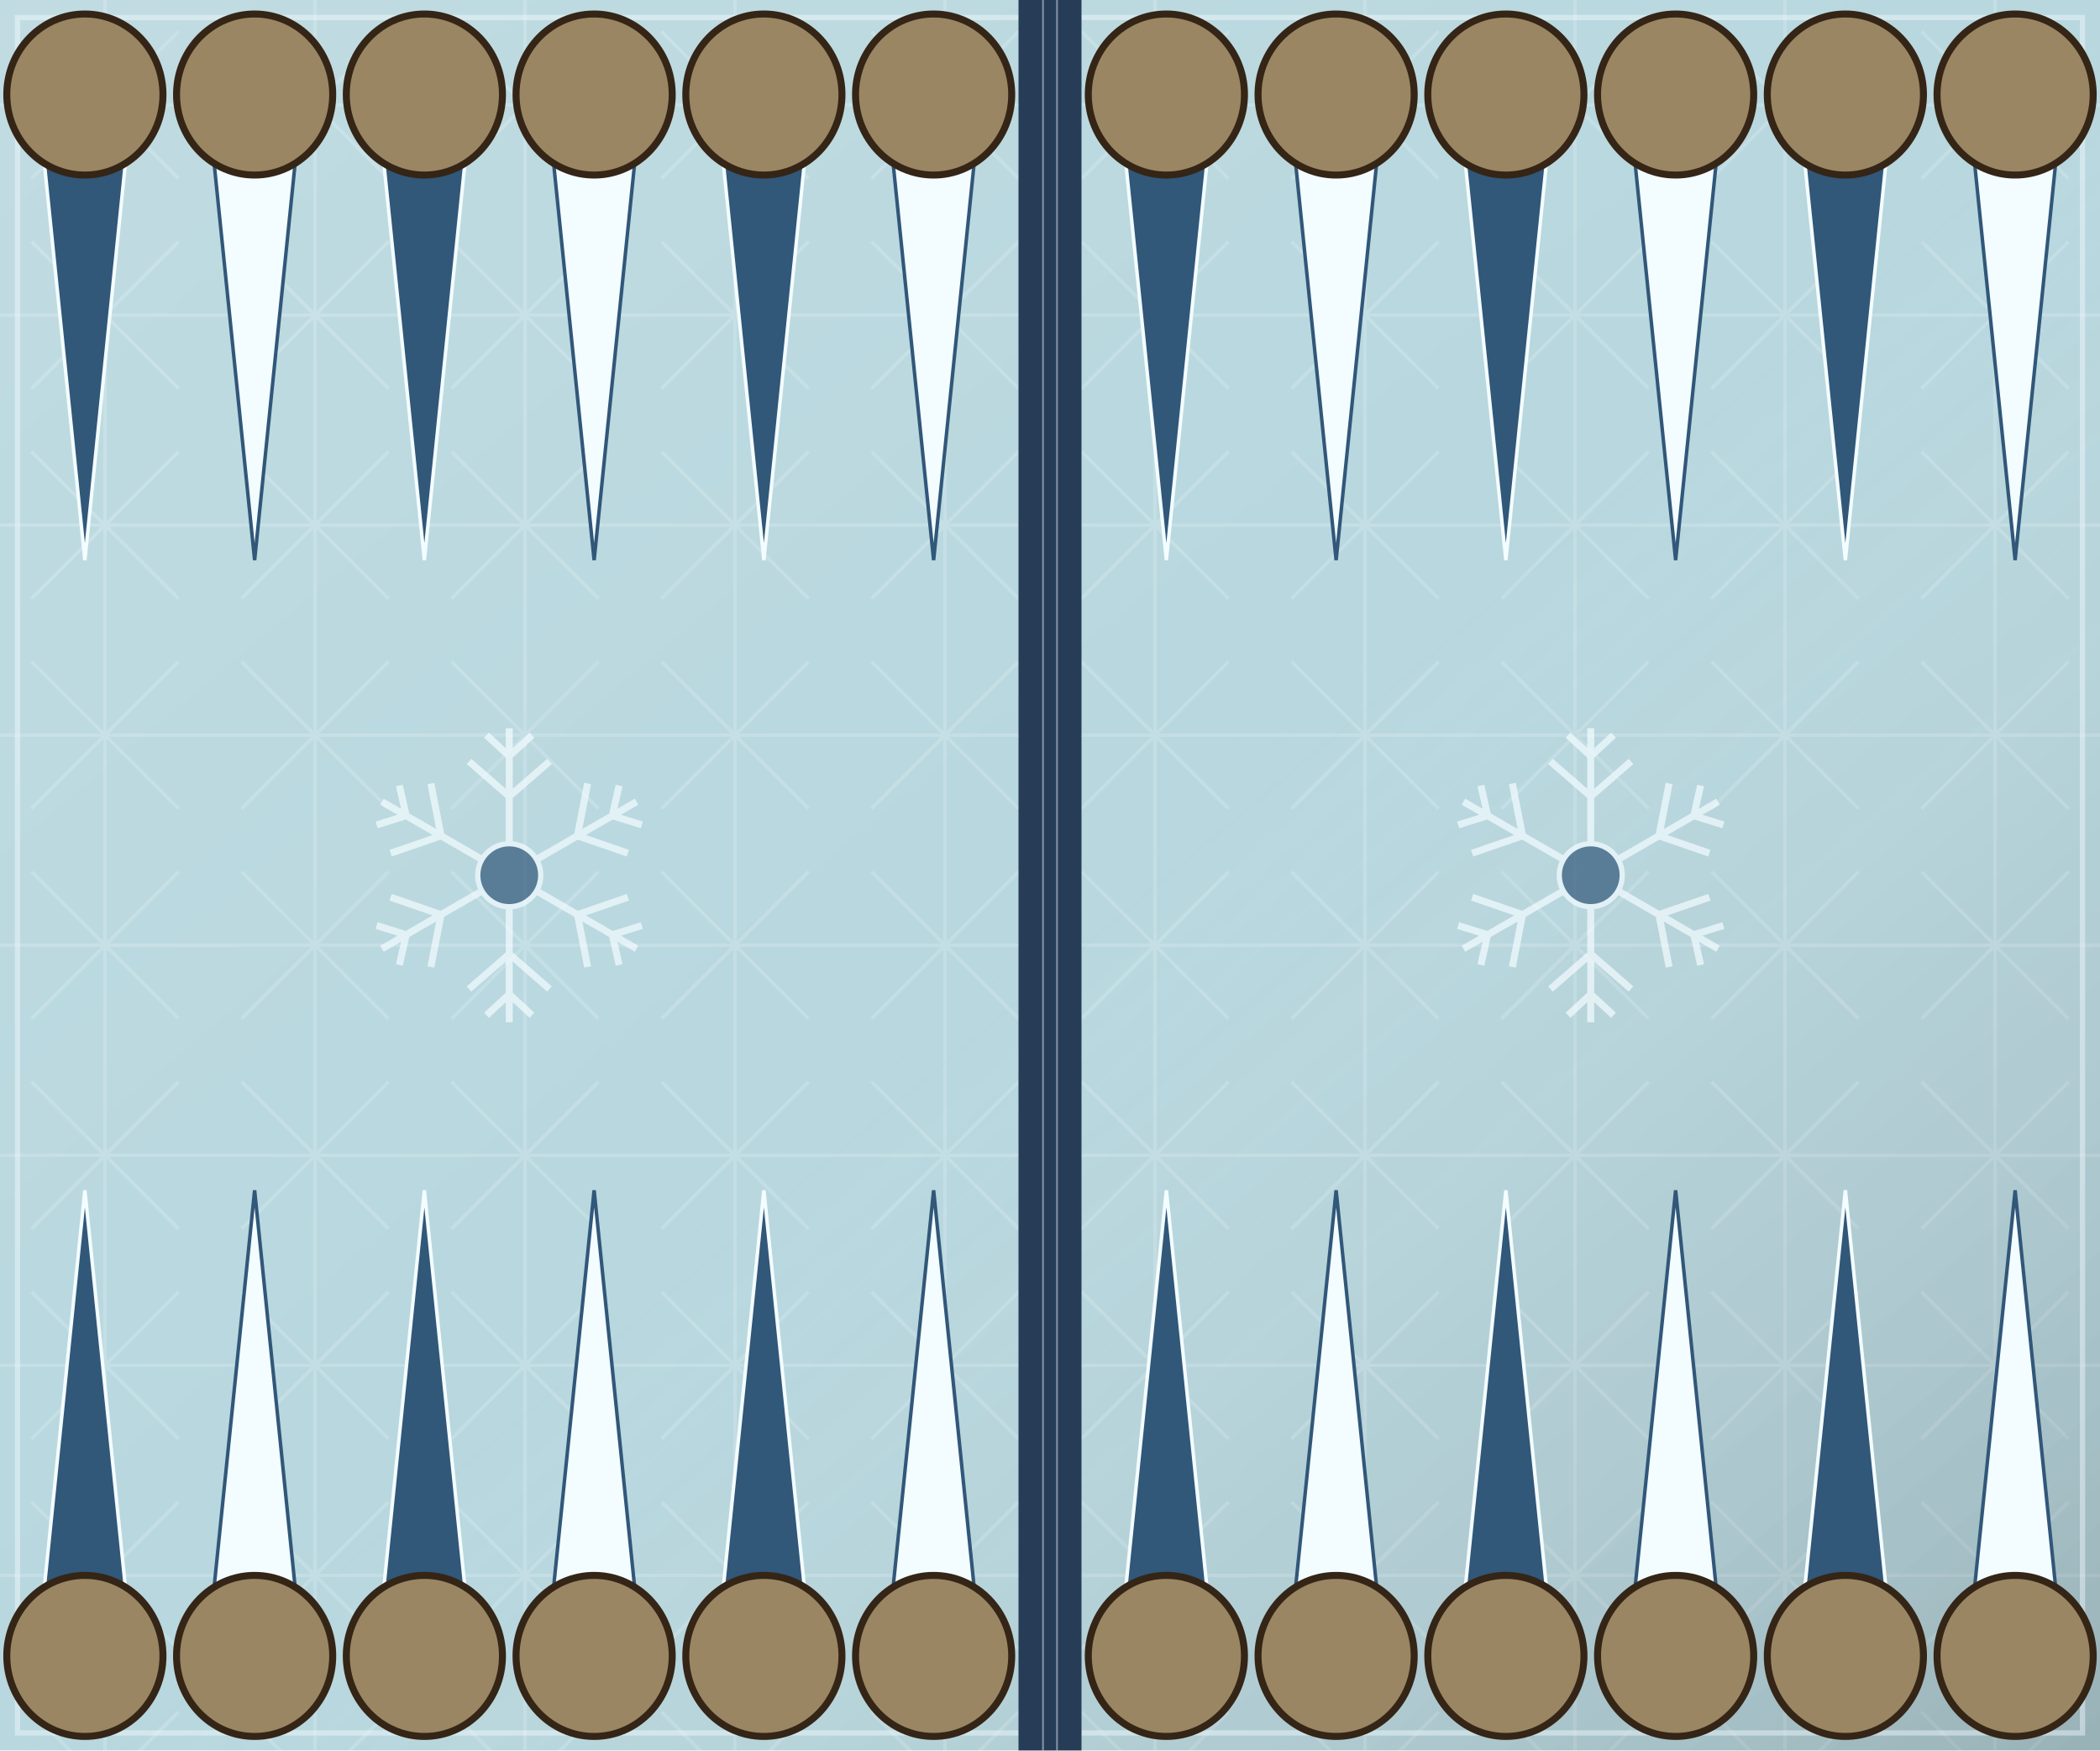
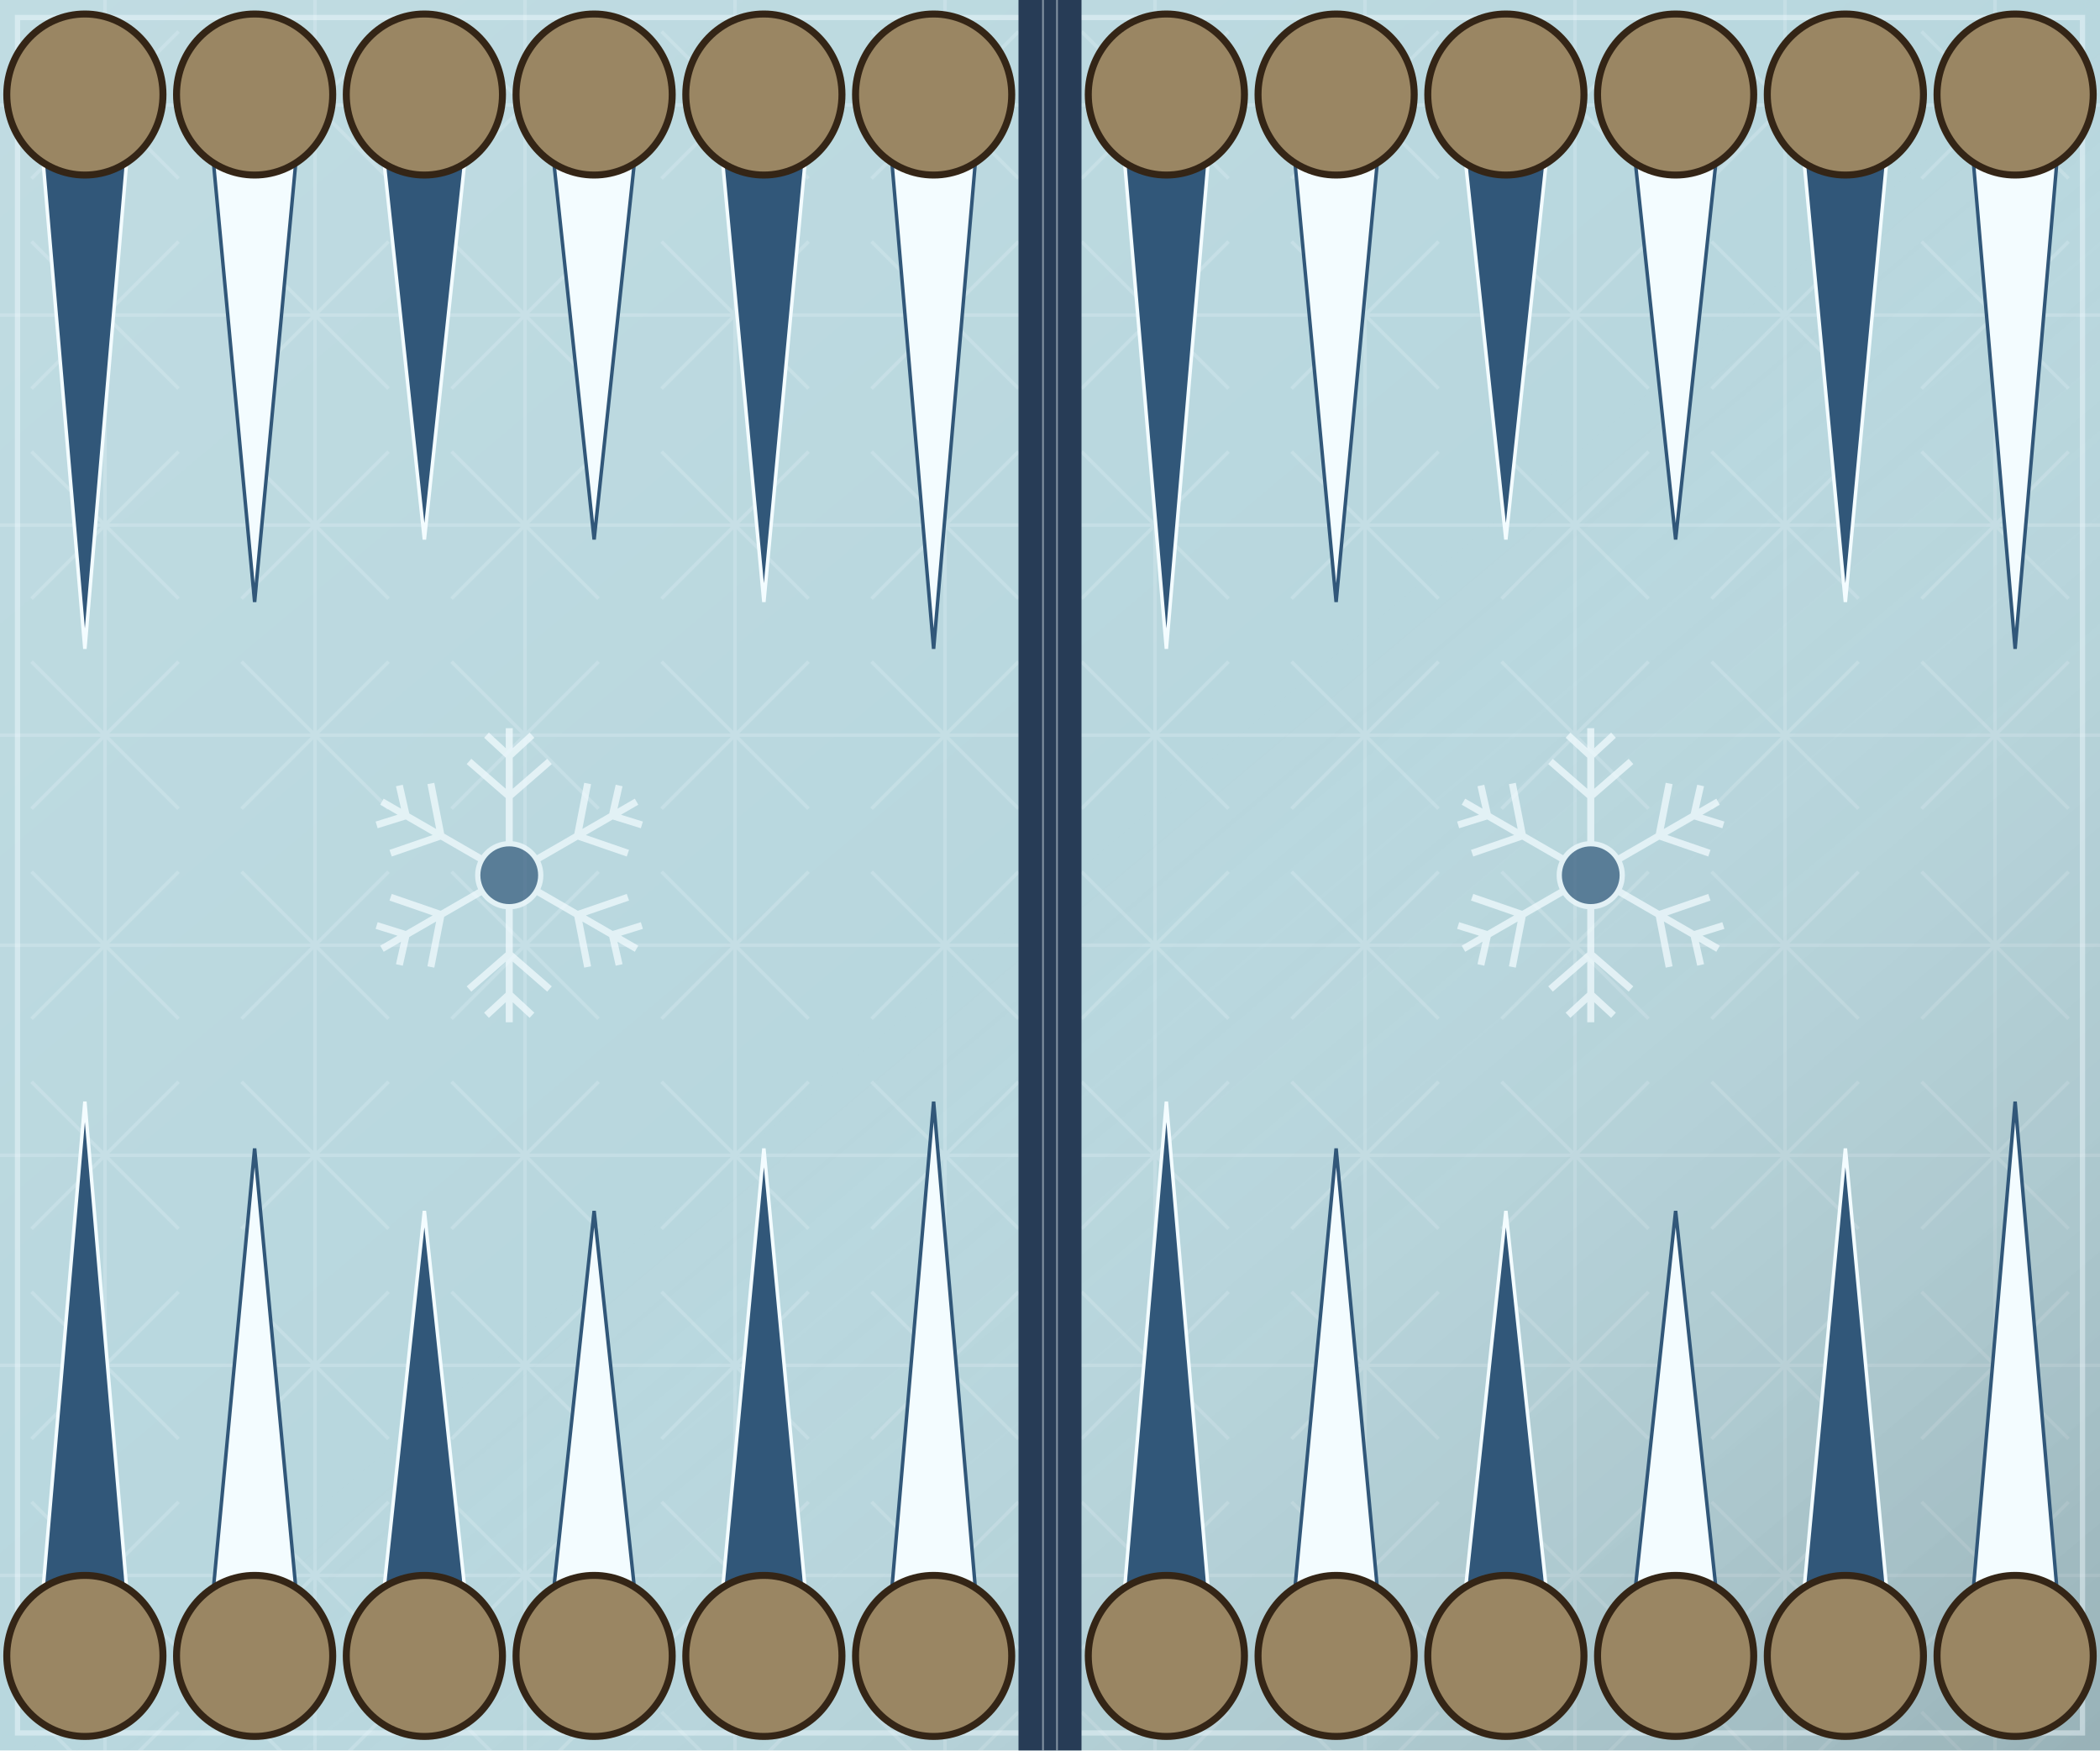
<svg xmlns="http://www.w3.org/2000/svg" viewBox="0 0 1200 1000" preserveAspectRatio="none">
  <defs>
    <pattern id="texture" width="120" height="120" patternUnits="userSpaceOnUse">
      <path d="M0 60H120M60 0V120M18 18L102 102M18 102L102 18" stroke="#f3fcff" opacity=".2" stroke-width="2" />
    </pattern>
    <linearGradient id="sheen" x2="1" y2="1">
      <stop stop-color="#fff" stop-opacity=".12" />
      <stop offset=".5" stop-color="#fff" stop-opacity="0" />
      <stop offset="1" stop-color="#000" stop-opacity=".18" />
    </linearGradient>
  </defs>
  <rect width="1200" height="1000" fill="#b8d7de" />
  <rect width="1200" height="1000" fill="url(#texture)" />
  <rect width="1200" height="1000" fill="url(#sheen)" />
  <path d="M10 10H1190V990H10Z" fill="none" stroke="#f3fcff" stroke-opacity=".45" stroke-width="3" />
  <g transform="translate(291 500)" opacity=".7">
    <g transform="rotate(0)">
      <path d="M0 0V-84M0-45L-23-65M0-45L23-65M0-68L-13-80M0-68L13-80" fill="none" stroke="#f3fcff" stroke-width="4" />
    </g>
    <g transform="rotate(60)">
      <path d="M0 0V-84M0-45L-23-65M0-45L23-65M0-68L-13-80M0-68L13-80" fill="none" stroke="#f3fcff" stroke-width="4" />
    </g>
    <g transform="rotate(120)">
      <path d="M0 0V-84M0-45L-23-65M0-45L23-65M0-68L-13-80M0-68L13-80" fill="none" stroke="#f3fcff" stroke-width="4" />
    </g>
    <g transform="rotate(180)">
      <path d="M0 0V-84M0-45L-23-65M0-45L23-65M0-68L-13-80M0-68L13-80" fill="none" stroke="#f3fcff" stroke-width="4" />
    </g>
    <g transform="rotate(240)">
      <path d="M0 0V-84M0-45L-23-65M0-45L23-65M0-68L-13-80M0-68L13-80" fill="none" stroke="#f3fcff" stroke-width="4" />
    </g>
    <g transform="rotate(300)">
      <path d="M0 0V-84M0-45L-23-65M0-45L23-65M0-68L-13-80M0-68L13-80" fill="none" stroke="#f3fcff" stroke-width="4" />
    </g>
    <circle r="18" fill="#315779" stroke="#f3fcff" stroke-width="3" />
  </g>
  <g transform="translate(909 500)" opacity=".7">
    <g transform="rotate(0)">
      <path d="M0 0V-84M0-45L-23-65M0-45L23-65M0-68L-13-80M0-68L13-80" fill="none" stroke="#f3fcff" stroke-width="4" />
    </g>
    <g transform="rotate(60)">
      <path d="M0 0V-84M0-45L-23-65M0-45L23-65M0-68L-13-80M0-68L13-80" fill="none" stroke="#f3fcff" stroke-width="4" />
    </g>
    <g transform="rotate(120)">
      <path d="M0 0V-84M0-45L-23-65M0-45L23-65M0-68L-13-80M0-68L13-80" fill="none" stroke="#f3fcff" stroke-width="4" />
    </g>
    <g transform="rotate(180)">
      <path d="M0 0V-84M0-45L-23-65M0-45L23-65M0-68L-13-80M0-68L13-80" fill="none" stroke="#f3fcff" stroke-width="4" />
    </g>
    <g transform="rotate(240)">
      <path d="M0 0V-84M0-45L-23-65M0-45L23-65M0-68L-13-80M0-68L13-80" fill="none" stroke="#f3fcff" stroke-width="4" />
    </g>
    <g transform="rotate(300)">
      <path d="M0 0V-84M0-45L-23-65M0-45L23-65M0-68L-13-80M0-68L13-80" fill="none" stroke="#f3fcff" stroke-width="4" />
    </g>
    <circle r="18" fill="#315779" stroke="#f3fcff" stroke-width="3" />
  </g>
-   <path d="M21.34 54H75.66L48.5 320Z" fill="#315779" stroke="#f3fcff" stroke-width="2" />
+   <path d="M21.34 54H75.66L48.5 370.66Z" fill="#315779" stroke="#f3fcff" stroke-width="2" />
  <ellipse cx="48.5" cy="54" rx="44.62" ry="46" fill="#9a8663" stroke="#342516" stroke-width="4" />
-   <path d="M118.34 54H172.66L145.5 320Z" fill="#f3fcff" stroke="#315779" stroke-width="2" />
+   <path d="M118.34 54H172.66L145.5 343.9Z" fill="#f3fcff" stroke="#315779" stroke-width="2" />
  <ellipse cx="145.5" cy="54" rx="44.62" ry="46" fill="#9a8663" stroke="#342516" stroke-width="4" />
-   <path d="M215.34 54H269.66L242.5 320Z" fill="#315779" stroke="#f3fcff" stroke-width="2" />
+   <path d="M215.34 54H269.66L242.5 308.22Z" fill="#315779" stroke="#f3fcff" stroke-width="2" />
  <ellipse cx="242.5" cy="54" rx="44.62" ry="46" fill="#9a8663" stroke="#342516" stroke-width="4" />
-   <path d="M312.34 54H366.66L339.5 320Z" fill="#f3fcff" stroke="#315779" stroke-width="2" />
+   <path d="M312.34 54H366.66L339.5 308.22Z" fill="#f3fcff" stroke="#315779" stroke-width="2" />
  <ellipse cx="339.5" cy="54" rx="44.62" ry="46" fill="#9a8663" stroke="#342516" stroke-width="4" />
-   <path d="M409.34 54H463.66L436.5 320Z" fill="#315779" stroke="#f3fcff" stroke-width="2" />
+   <path d="M409.34 54H463.66L436.5 343.9Z" fill="#315779" stroke="#f3fcff" stroke-width="2" />
  <ellipse cx="436.5" cy="54" rx="44.62" ry="46" fill="#9a8663" stroke="#342516" stroke-width="4" />
-   <path d="M506.34 54H560.66L533.5 320Z" fill="#f3fcff" stroke="#315779" stroke-width="2" />
+   <path d="M506.34 54H560.66L533.5 370.66Z" fill="#f3fcff" stroke="#315779" stroke-width="2" />
  <ellipse cx="533.5" cy="54" rx="44.62" ry="46" fill="#9a8663" stroke="#342516" stroke-width="4" />
-   <path d="M639.34 54H693.66L666.5 320Z" fill="#315779" stroke="#f3fcff" stroke-width="2" />
+   <path d="M639.34 54H693.66L666.5 370.66Z" fill="#315779" stroke="#f3fcff" stroke-width="2" />
  <ellipse cx="666.5" cy="54" rx="44.62" ry="46" fill="#9a8663" stroke="#342516" stroke-width="4" />
-   <path d="M736.34 54H790.66L763.5 320Z" fill="#f3fcff" stroke="#315779" stroke-width="2" />
+   <path d="M736.34 54H790.66L763.5 343.9Z" fill="#f3fcff" stroke="#315779" stroke-width="2" />
  <ellipse cx="763.5" cy="54" rx="44.62" ry="46" fill="#9a8663" stroke="#342516" stroke-width="4" />
-   <path d="M833.34 54H887.66L860.5 320Z" fill="#315779" stroke="#f3fcff" stroke-width="2" />
+   <path d="M833.34 54H887.66L860.5 308.22Z" fill="#315779" stroke="#f3fcff" stroke-width="2" />
  <ellipse cx="860.5" cy="54" rx="44.62" ry="46" fill="#9a8663" stroke="#342516" stroke-width="4" />
-   <path d="M930.34 54H984.66L957.5 320Z" fill="#f3fcff" stroke="#315779" stroke-width="2" />
+   <path d="M930.34 54H984.66L957.5 308.22Z" fill="#f3fcff" stroke="#315779" stroke-width="2" />
  <ellipse cx="957.5" cy="54" rx="44.62" ry="46" fill="#9a8663" stroke="#342516" stroke-width="4" />
-   <path d="M1027.34 54H1081.66L1054.5 320Z" fill="#315779" stroke="#f3fcff" stroke-width="2" />
+   <path d="M1027.34 54H1081.66L1054.5 343.9Z" fill="#315779" stroke="#f3fcff" stroke-width="2" />
  <ellipse cx="1054.5" cy="54" rx="44.62" ry="46" fill="#9a8663" stroke="#342516" stroke-width="4" />
-   <path d="M1124.34 54H1178.66L1151.5 320Z" fill="#f3fcff" stroke="#315779" stroke-width="2" />
+   <path d="M1124.34 54H1178.66L1151.5 370.66Z" fill="#f3fcff" stroke="#315779" stroke-width="2" />
  <ellipse cx="1151.5" cy="54" rx="44.62" ry="46" fill="#9a8663" stroke="#342516" stroke-width="4" />
-   <path d="M21.34 946H75.66L48.5 680Z" fill="#315779" stroke="#f3fcff" stroke-width="2" />
+   <path d="M21.34 946H75.66L48.5 629.34Z" fill="#315779" stroke="#f3fcff" stroke-width="2" />
  <ellipse cx="48.5" cy="946" rx="44.62" ry="46" fill="#9a8663" stroke="#342516" stroke-width="4" />
-   <path d="M118.34 946H172.66L145.5 680Z" fill="#f3fcff" stroke="#315779" stroke-width="2" />
+   <path d="M118.34 946H172.66L145.5 656.1Z" fill="#f3fcff" stroke="#315779" stroke-width="2" />
  <ellipse cx="145.5" cy="946" rx="44.62" ry="46" fill="#9a8663" stroke="#342516" stroke-width="4" />
-   <path d="M215.34 946H269.66L242.5 680Z" fill="#315779" stroke="#f3fcff" stroke-width="2" />
+   <path d="M215.34 946H269.66L242.5 691.78Z" fill="#315779" stroke="#f3fcff" stroke-width="2" />
  <ellipse cx="242.5" cy="946" rx="44.62" ry="46" fill="#9a8663" stroke="#342516" stroke-width="4" />
-   <path d="M312.34 946H366.66L339.5 680Z" fill="#f3fcff" stroke="#315779" stroke-width="2" />
+   <path d="M312.34 946H366.66L339.5 691.78Z" fill="#f3fcff" stroke="#315779" stroke-width="2" />
  <ellipse cx="339.5" cy="946" rx="44.62" ry="46" fill="#9a8663" stroke="#342516" stroke-width="4" />
-   <path d="M409.34 946H463.66L436.5 680Z" fill="#315779" stroke="#f3fcff" stroke-width="2" />
+   <path d="M409.34 946H463.66L436.5 656.1Z" fill="#315779" stroke="#f3fcff" stroke-width="2" />
  <ellipse cx="436.5" cy="946" rx="44.62" ry="46" fill="#9a8663" stroke="#342516" stroke-width="4" />
-   <path d="M506.34 946H560.66L533.5 680Z" fill="#f3fcff" stroke="#315779" stroke-width="2" />
+   <path d="M506.34 946H560.66L533.5 629.34Z" fill="#f3fcff" stroke="#315779" stroke-width="2" />
  <ellipse cx="533.5" cy="946" rx="44.62" ry="46" fill="#9a8663" stroke="#342516" stroke-width="4" />
-   <path d="M639.34 946H693.66L666.5 680Z" fill="#315779" stroke="#f3fcff" stroke-width="2" />
+   <path d="M639.34 946H693.66L666.5 629.34Z" fill="#315779" stroke="#f3fcff" stroke-width="2" />
  <ellipse cx="666.5" cy="946" rx="44.62" ry="46" fill="#9a8663" stroke="#342516" stroke-width="4" />
-   <path d="M736.34 946H790.66L763.5 680Z" fill="#f3fcff" stroke="#315779" stroke-width="2" />
+   <path d="M736.34 946H790.66L763.5 656.1Z" fill="#f3fcff" stroke="#315779" stroke-width="2" />
  <ellipse cx="763.5" cy="946" rx="44.62" ry="46" fill="#9a8663" stroke="#342516" stroke-width="4" />
-   <path d="M833.34 946H887.66L860.5 680Z" fill="#315779" stroke="#f3fcff" stroke-width="2" />
+   <path d="M833.34 946H887.66L860.5 691.78Z" fill="#315779" stroke="#f3fcff" stroke-width="2" />
  <ellipse cx="860.5" cy="946" rx="44.62" ry="46" fill="#9a8663" stroke="#342516" stroke-width="4" />
-   <path d="M930.34 946H984.66L957.5 680Z" fill="#f3fcff" stroke="#315779" stroke-width="2" />
+   <path d="M930.34 946H984.66L957.5 691.78Z" fill="#f3fcff" stroke="#315779" stroke-width="2" />
  <ellipse cx="957.5" cy="946" rx="44.62" ry="46" fill="#9a8663" stroke="#342516" stroke-width="4" />
-   <path d="M1027.34 946H1081.66L1054.5 680Z" fill="#315779" stroke="#f3fcff" stroke-width="2" />
+   <path d="M1027.34 946H1081.66L1054.5 656.1Z" fill="#315779" stroke="#f3fcff" stroke-width="2" />
  <ellipse cx="1054.5" cy="946" rx="44.62" ry="46" fill="#9a8663" stroke="#342516" stroke-width="4" />
-   <path d="M1124.34 946H1178.66L1151.5 680Z" fill="#f3fcff" stroke="#315779" stroke-width="2" />
+   <path d="M1124.34 946H1178.66L1151.5 629.34Z" fill="#f3fcff" stroke="#315779" stroke-width="2" />
  <ellipse cx="1151.5" cy="946" rx="44.62" ry="46" fill="#9a8663" stroke="#342516" stroke-width="4" />
  <rect x="582" width="36" height="1000" fill="#273c56" />
  <path d="M596 0V1000M604 0V1000" stroke="#f3fcff" stroke-opacity=".45" />
</svg>
